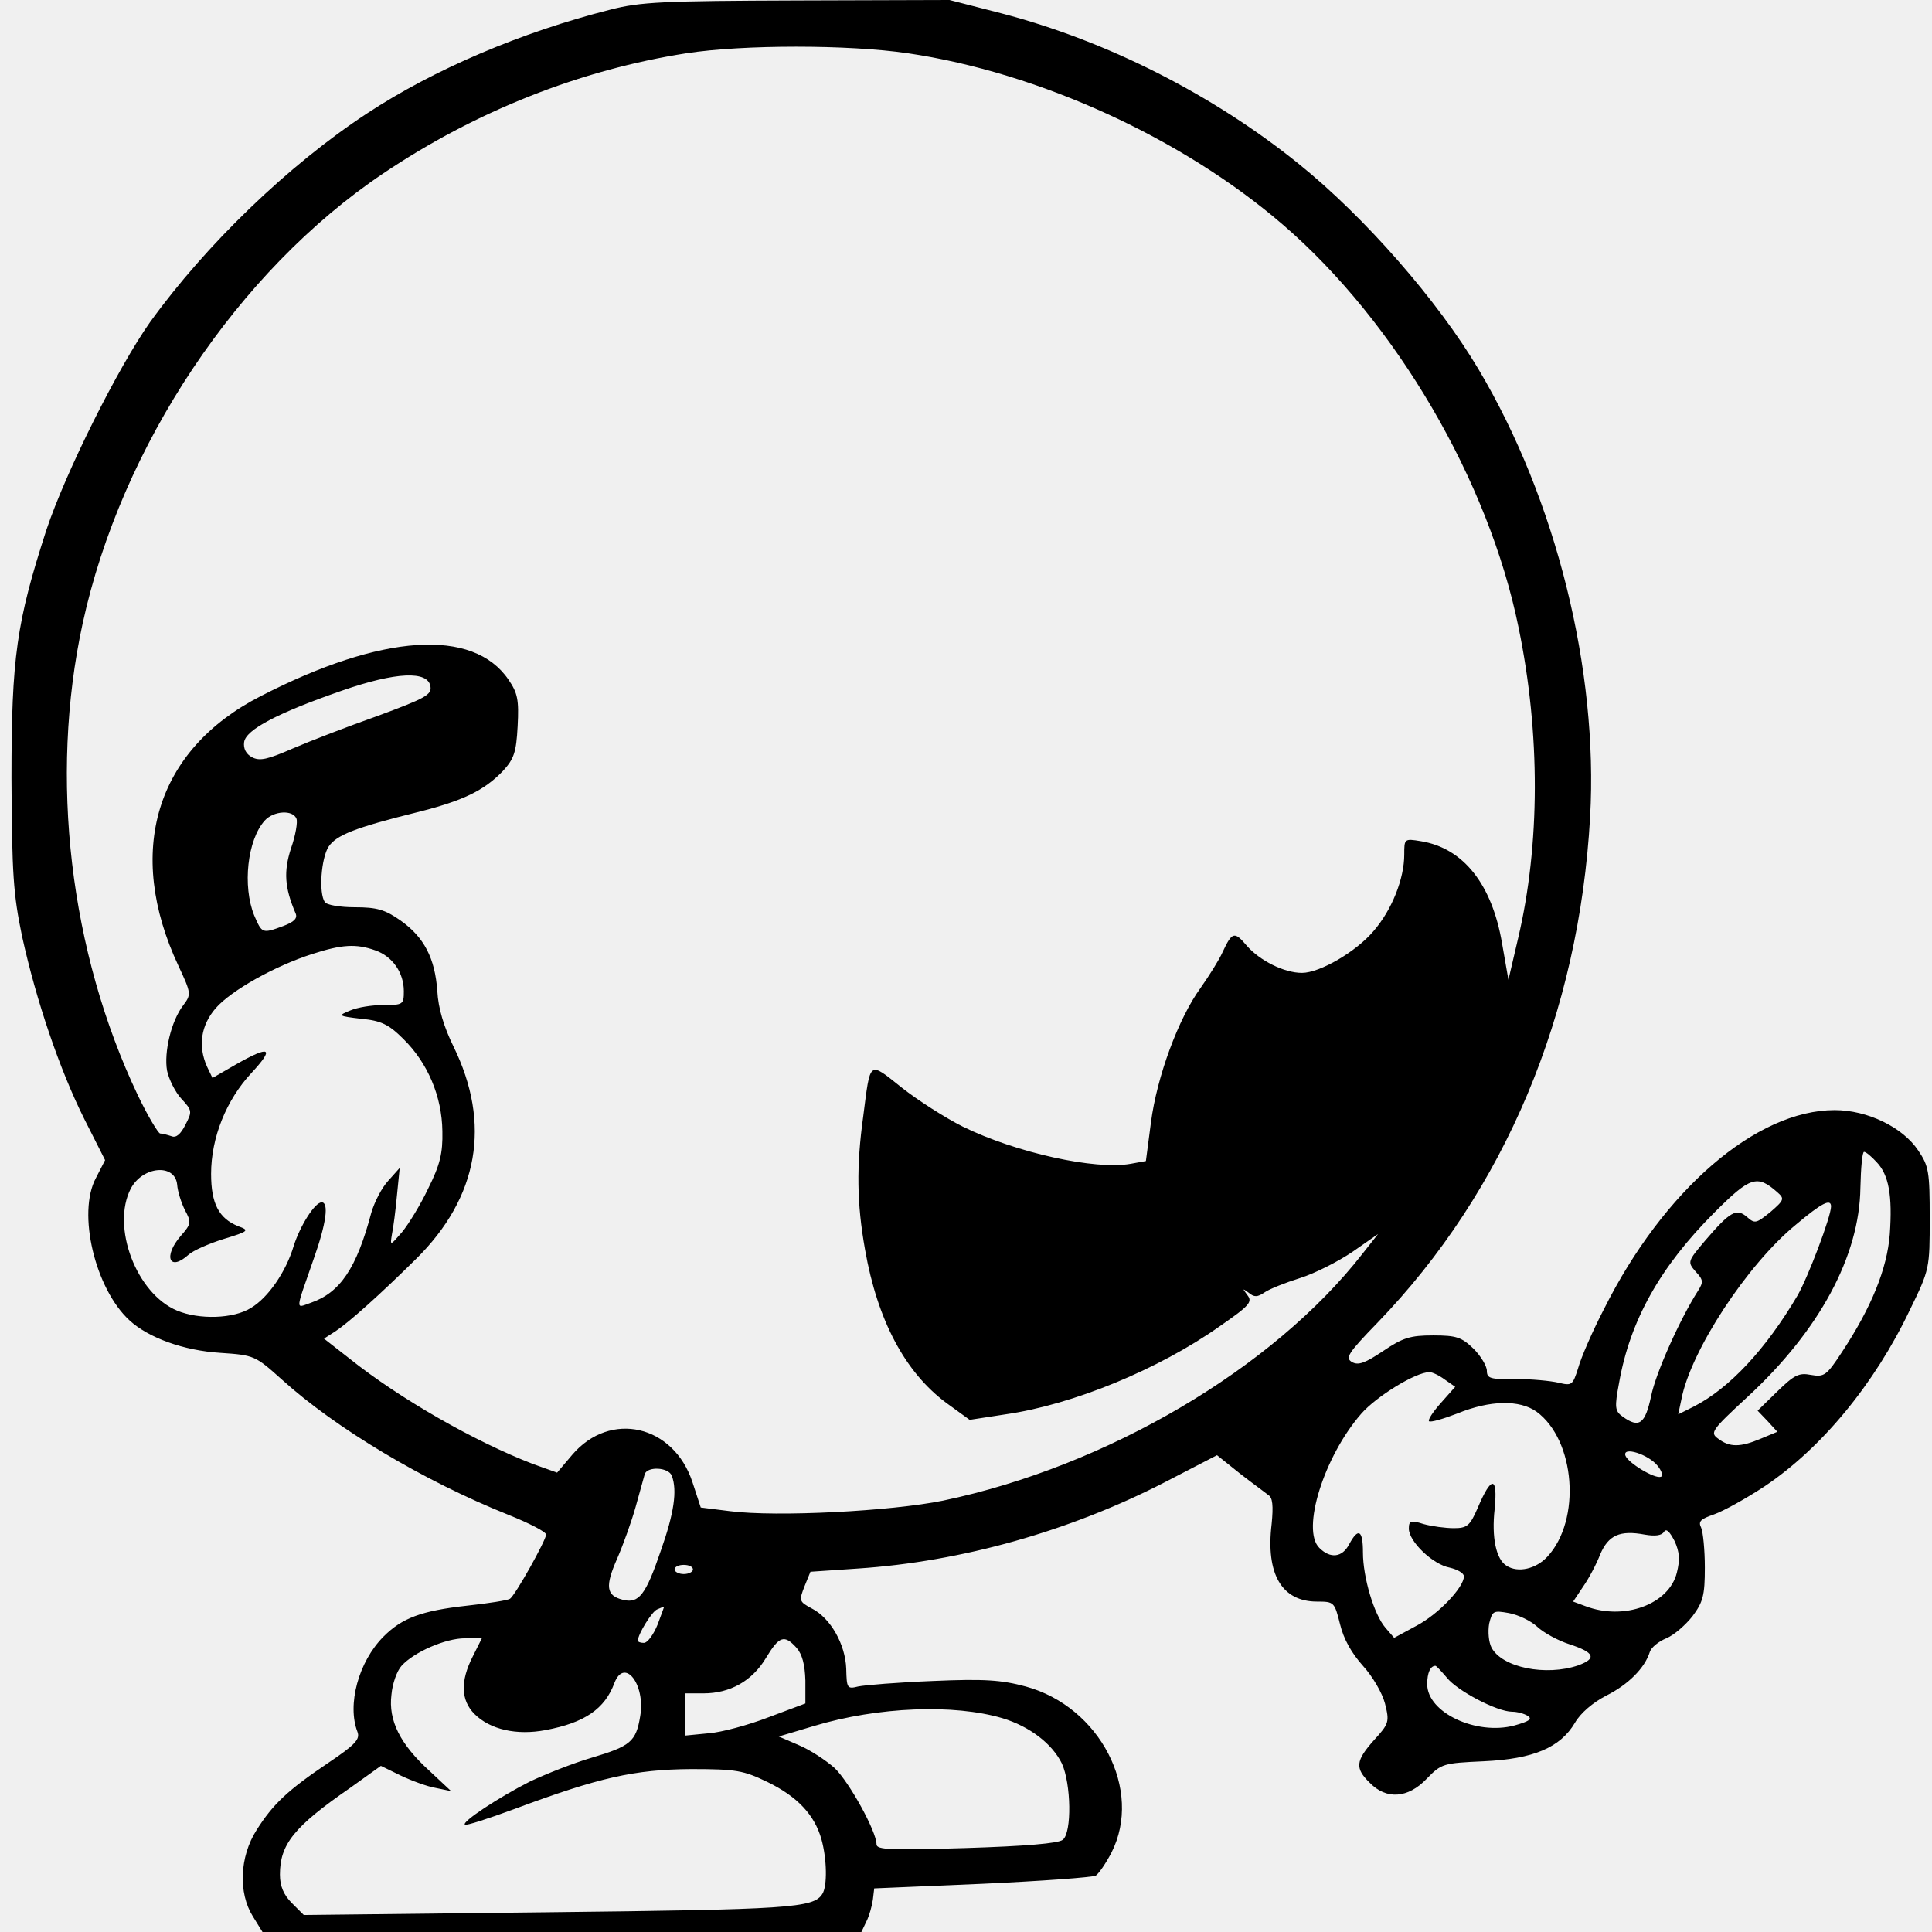
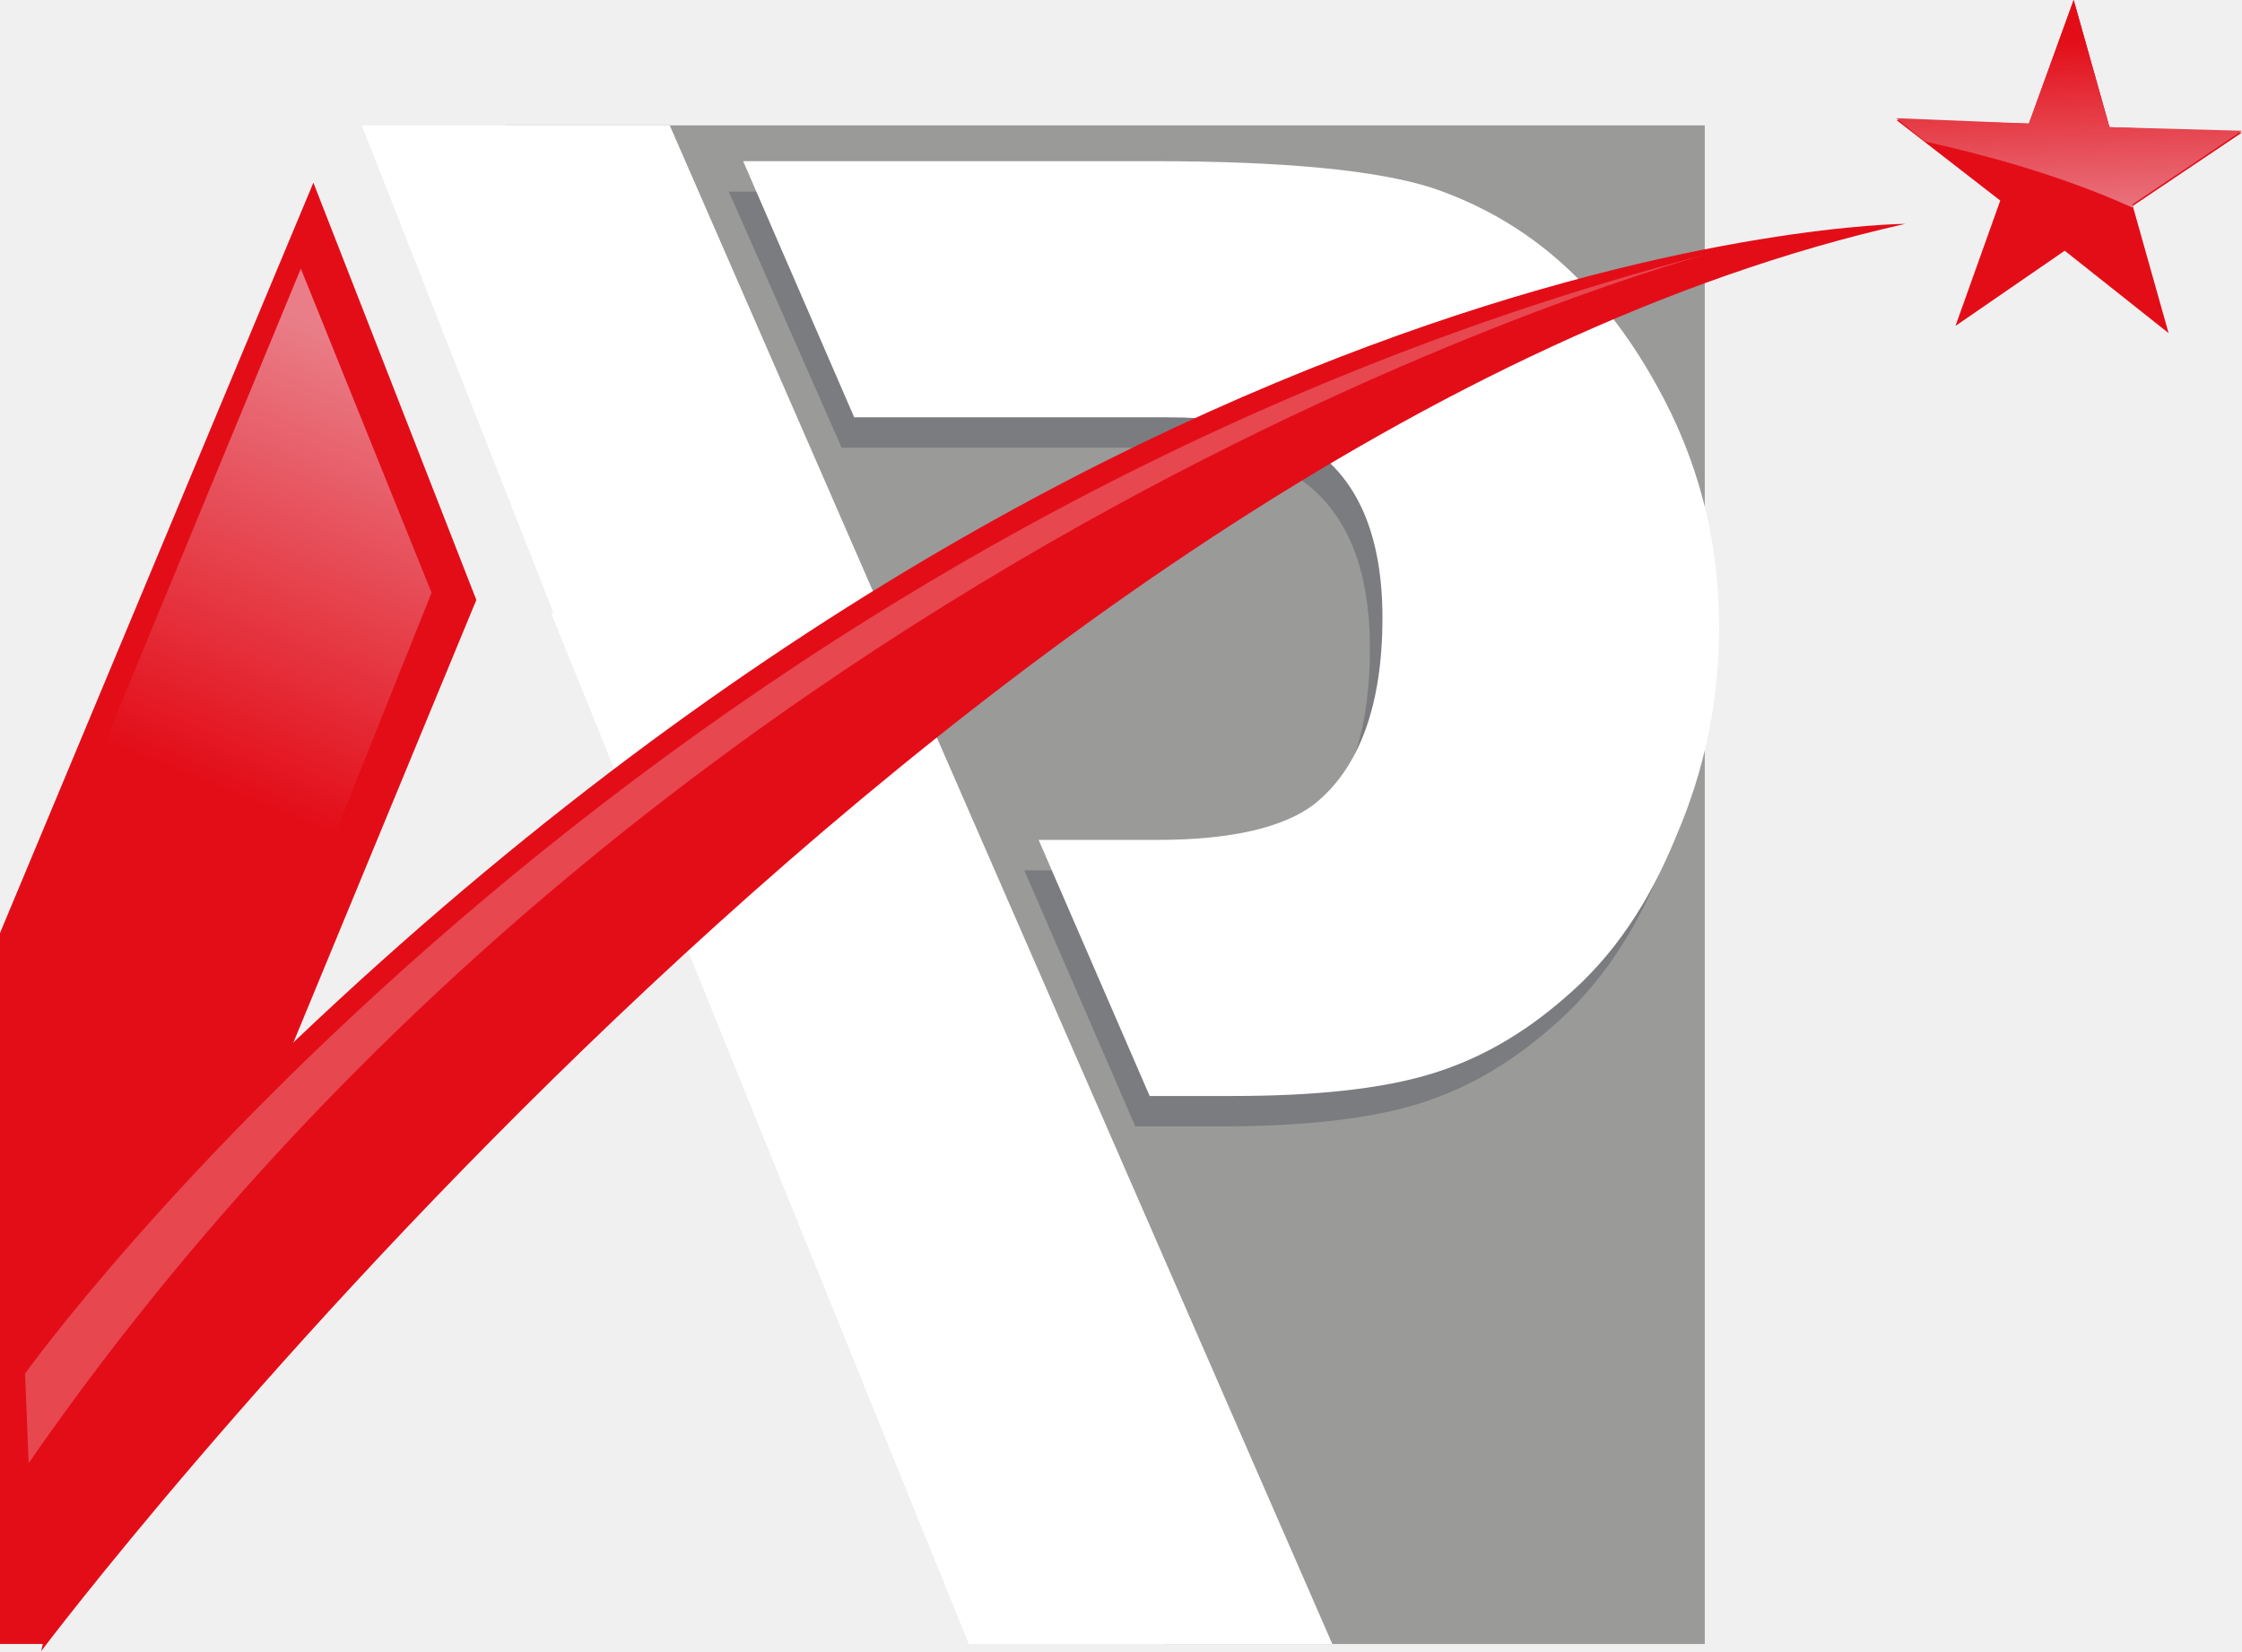
- <svg xmlns="http://www.w3.org/2000/svg" version="1.0" width="421pt" height="421pt" viewBox="0 0 421 421" preserveAspectRatio="xMidYMid meet">
-   <g transform="translate(0,421) scale(0.1,-0.1)" fill="#000000" stroke="none">
-     <path d="M1330 4189 c-194 -49 -384 -130 -530 -226 -172 -113 -351 -286 -473 -455 -70 -99 -184 -327 -226 -453 -65 -201 -76 -277 -76 -540 1 -211 4 -253 23 -345 31 -141 82 -291 136 -399 l45 -89 -20 -39 c-41 -76 -2 -241 73 -310 41 -38 118 -66 198 -71 74 -5 76 -6 134 -58 117 -106 309 -221 494 -295 45 -18 82 -37 82 -43 0 -12 -68 -134 -79 -140 -4 -3 -47 -10 -94 -15 -99 -11 -141 -27 -181 -67 -55 -55 -80 -149 -57 -208 6 -16 -5 -28 -63 -67 -89 -60 -121 -90 -157 -147 -37 -58 -40 -137 -8 -188 l21 -34 652 0 653 0 11 23 c6 12 12 33 14 47 l3 25 235 10 c129 6 241 14 248 18 7 5 22 27 34 50 69 136 -25 318 -187 362 -52 14 -89 17 -202 12 -76 -3 -149 -9 -163 -12 -24 -6 -25 -4 -26 39 -2 53 -34 110 -75 131 -28 15 -28 17 -16 48 l13 32 103 7 c227 15 463 82 669 188 l114 59 50 -40 c27 -21 56 -42 62 -47 9 -5 11 -23 7 -63 -13 -109 22 -169 99 -169 37 0 38 -1 50 -49 8 -33 25 -63 50 -91 21 -23 42 -59 48 -82 10 -40 9 -44 -24 -80 -40 -45 -42 -61 -9 -93 36 -37 83 -34 124 9 32 33 36 34 124 38 109 5 167 30 199 84 12 21 39 44 68 59 48 24 84 60 95 95 3 10 19 23 36 30 17 7 42 29 57 48 23 31 27 45 27 106 0 39 -4 78 -8 87 -7 14 -1 19 28 29 20 7 69 34 110 61 124 83 240 223 317 385 43 88 43 90 43 200 0 101 -2 113 -25 147 -34 51 -111 88 -182 88 -171 0 -373 -174 -503 -434 -25 -48 -50 -106 -56 -128 -12 -38 -14 -39 -43 -32 -17 4 -59 8 -93 8 -55 -1 -63 1 -63 18 0 10 -13 32 -29 48 -26 25 -37 29 -88 29 -50 0 -66 -5 -109 -34 -39 -26 -54 -32 -68 -24 -15 9 -9 19 56 86 277 287 439 672 463 1102 18 320 -74 691 -243 975 -89 150 -248 332 -392 448 -187 151 -418 268 -648 328 l-113 29 -332 -1 c-292 -1 -341 -3 -407 -20z m648 -95 c286 -42 599 -185 818 -374 246 -212 448 -558 513 -877 48 -232 47 -475 -1 -678 l-21 -90 -14 80 c-22 128 -84 207 -177 222 -36 6 -36 5 -36 -29 0 -53 -27 -121 -67 -167 -38 -45 -117 -91 -156 -91 -39 0 -92 27 -120 59 -27 32 -32 31 -53 -14 -7 -16 -29 -51 -48 -78 -48 -66 -95 -193 -108 -293 l-11 -84 -33 -6 c-77 -14 -250 24 -366 81 -38 19 -99 58 -133 85 -73 58 -68 61 -84 -63 -15 -108 -14 -189 4 -290 27 -154 87 -267 177 -334 l51 -37 78 12 c147 21 334 98 467 192 65 45 72 53 60 68 -11 15 -11 15 3 5 12 -10 19 -10 35 1 10 7 45 21 77 31 32 10 83 36 114 57 l56 39 -34 -43 c-195 -250 -556 -463 -914 -538 -113 -23 -362 -36 -464 -23 l-64 8 -18 55 c-41 125 -179 157 -262 60 l-33 -39 -53 19 c-127 49 -290 142 -400 230 l-55 43 25 16 c30 20 96 79 175 157 137 135 165 295 82 464 -21 43 -33 83 -35 120 -5 72 -29 118 -80 154 -34 24 -52 29 -100 29 -32 0 -61 5 -65 11 -14 20 -8 96 8 121 17 25 56 41 193 75 100 25 145 47 186 89 25 27 30 41 33 99 3 57 0 72 -20 101 -77 113 -276 100 -540 -36 -229 -117 -296 -339 -179 -588 28 -60 28 -62 10 -86 -26 -34 -42 -102 -35 -142 4 -19 18 -47 31 -61 24 -26 24 -28 9 -57 -10 -20 -20 -29 -30 -25 -9 3 -20 6 -25 6 -4 0 -27 38 -49 84 -148 312 -193 691 -120 1027 84 387 338 768 655 981 202 136 430 226 661 262 123 19 353 19 482 0z m-1040 -1380 c3 -18 -12 -26 -115 -64 -65 -23 -148 -55 -185 -71 -55 -24 -72 -28 -89 -19 -13 7 -19 19 -17 33 4 27 72 63 213 112 118 41 188 44 193 9z m-292 -288 c3 -7 -2 -37 -12 -65 -16 -50 -14 -85 10 -141 5 -11 -3 -19 -27 -28 -46 -17 -46 -16 -63 23 -26 64 -15 165 23 207 19 21 61 24 69 4z m172 -287 c37 -13 62 -48 62 -89 0 -29 -2 -30 -44 -30 -25 0 -57 -5 -73 -12 -27 -11 -27 -12 24 -18 43 -4 60 -12 92 -44 53 -52 84 -125 85 -201 1 -48 -5 -73 -31 -125 -17 -36 -43 -78 -57 -95 -26 -30 -26 -30 -22 -5 3 14 8 52 11 85 l6 60 -25 -28 c-14 -15 -30 -46 -37 -70 -32 -121 -68 -174 -132 -196 -34 -12 -34 -21 7 97 27 76 33 122 17 122 -15 0 -47 -51 -61 -95 -17 -57 -56 -113 -93 -135 -38 -24 -113 -26 -161 -6 -89 37 -144 183 -101 266 26 49 96 55 101 9 1 -15 9 -40 17 -56 14 -26 14 -30 -9 -56 -39 -45 -25 -79 17 -41 10 9 44 24 76 34 56 17 57 19 32 28 -42 17 -59 49 -59 114 0 79 33 161 88 220 51 55 41 61 -33 19 l-52 -30 -12 25 c-20 45 -13 90 19 127 34 39 129 92 210 118 65 21 96 23 138 8z m3271 -461 c27 -28 35 -73 29 -158 -6 -75 -40 -159 -104 -256 -34 -52 -39 -55 -68 -50 -26 5 -36 0 -73 -36 l-43 -42 22 -23 21 -23 -36 -15 c-45 -19 -68 -19 -93 0 -18 13 -15 18 64 91 157 145 244 307 246 456 1 43 4 78 8 78 4 0 16 -10 27 -22z m-216 -66 c16 -14 15 -17 -15 -43 -31 -25 -34 -26 -51 -11 -23 20 -37 12 -91 -51 -39 -46 -39 -47 -21 -68 17 -18 17 -23 5 -42 -39 -61 -92 -179 -102 -229 -13 -61 -26 -71 -62 -45 -17 12 -18 20 -8 73 24 137 90 254 208 372 78 78 93 83 137 44z m117 -31 c0 -22 -50 -154 -73 -194 -69 -117 -148 -202 -226 -242 l-34 -17 7 33 c20 105 143 293 249 380 57 48 77 58 77 40z m-842 -377 l23 -16 -31 -35 c-17 -19 -29 -37 -26 -40 3 -3 31 5 62 17 71 29 135 30 172 4 85 -62 98 -236 24 -316 -25 -27 -64 -36 -89 -20 -23 14 -33 62 -26 124 7 72 -7 73 -37 2 -17 -39 -23 -44 -52 -44 -18 0 -48 4 -66 9 -28 9 -32 7 -32 -10 0 -28 52 -78 89 -85 17 -4 31 -12 31 -19 0 -24 -56 -83 -104 -108 l-48 -26 -19 22 c-25 29 -49 110 -49 164 0 49 -10 55 -30 18 -15 -29 -41 -32 -65 -8 -40 39 10 199 91 292 33 38 119 91 149 91 6 0 21 -7 33 -16z m464 -188 c9 -11 13 -23 7 -24 -13 -5 -71 30 -77 46 -7 21 50 3 70 -22z m-2148 -22 c12 -32 5 -81 -24 -163 -33 -97 -48 -116 -83 -107 -36 9 -39 29 -12 90 13 30 31 80 40 112 9 33 18 65 20 72 6 17 52 15 59 -4z m2190 -211 c-17 -69 -115 -105 -199 -73 l-27 10 22 33 c12 17 29 49 37 70 18 42 43 53 97 43 23 -4 37 -2 42 6 5 8 12 1 23 -20 11 -24 12 -41 5 -69z m-2144 7 c0 -5 -9 -10 -20 -10 -11 0 -20 5 -20 10 0 6 9 10 20 10 11 0 20 -4 20 -10z m-77 -120 c-9 -22 -22 -40 -30 -40 -7 0 -13 2 -13 5 0 14 31 64 42 68 7 3 14 6 15 6 1 1 -6 -17 -14 -39z m1917 -5 c14 -13 45 -30 70 -38 55 -18 60 -31 19 -46 -70 -24 -166 -5 -189 39 -6 12 -8 34 -5 52 7 28 9 29 43 23 21 -4 48 -17 62 -30z m-2320 -65 c-27 -53 -26 -95 4 -125 34 -34 92 -47 155 -35 85 16 129 46 150 103 22 56 68 -4 56 -73 -9 -55 -21 -65 -105 -90 -41 -12 -101 -36 -135 -52 -69 -35 -149 -88 -142 -94 2 -3 51 13 108 34 185 69 262 86 384 87 100 0 115 -3 167 -28 66 -32 103 -72 118 -125 12 -43 13 -102 2 -119 -19 -31 -73 -34 -598 -40 l-532 -6 -26 26 c-18 18 -26 37 -26 62 0 66 30 104 153 189 l67 48 43 -21 c23 -11 58 -24 76 -27 l34 -7 -47 44 c-64 58 -90 110 -83 166 2 24 12 52 22 63 27 30 96 60 138 60 l37 0 -20 -40z m706 19 c12 -14 18 -36 19 -71 l0 -50 -80 -30 c-44 -17 -103 -33 -131 -35 l-51 -5 0 46 0 46 40 0 c58 0 106 27 136 77 29 48 40 52 67 22z m1417 -65 c22 -28 109 -74 142 -74 11 0 26 -4 34 -9 11 -7 3 -12 -29 -21 -83 -22 -190 28 -190 90 0 25 7 40 18 40 2 0 13 -12 25 -26z m-969 -88 c60 -18 109 -56 130 -99 20 -44 22 -150 2 -166 -9 -8 -83 -14 -210 -18 -165 -5 -196 -4 -196 8 0 28 -59 135 -91 166 -19 17 -54 40 -78 50 l-44 19 77 23 c140 42 305 48 410 17z" />
+ <svg xmlns="http://www.w3.org/2000/svg" version="1.1" id="Layer_1" x="0px" y="0px" viewBox="0 0 125.2 92.2" style="enable-background:new 0 0 125.2 92.2;" xml:space="preserve">
+   <style type="text/css">
+ 	.st0{display:none;fill:#010202;}
+ 	.st1{fill:#9A9A99;}
+ 	.st2{opacity:0.27;}
+ 	.st3{fill:#272D37;}
+ 	.st4{fill:#FFFFFF;}
+ 	.st5{fill:#E30D18;}
+ 	.st6{fill:url(#SVGID_1_);}
+ 	.st7{opacity:0.25;fill:#F5F5F5;}
+ 	.st8{fill:url(#SVGID_00000099640756650396482830000018029881791907365566_);}
+ </style>
+   <text transform="matrix(1 0 0 1 -2.8701 139.6152)" style="display:none;fill:#9A9A99; font-family:'HandelGothicBT-Regular'; font-size:13.301px; letter-spacing:1;">Web Hosting</text>
+   <g>
+     <rect y="7" class="st0" width="95.2" height="84.8" />
+     <polygon class="st1" points="65,91.8 95.2,91.8 95.2,7 28.2,7  " />
+     <g class="st2">
+       <path class="st3" d="M91.8,23.2c-3.1-5.6-7.2-9.2-12.5-11c-3.2-1-8.4-1.5-15.7-1.5H40.7L47,25h17.3c2.9,0,5.1,0.3,6.5,0.8    c3.8,1.5,5.7,5,5.7,10.4c0,4.9-1.3,8.4-3.8,10.4c-1.7,1.3-4.6,2-8.8,2h-6.7l6.2,14.3h4.6c4.7,0,8.3-0.4,11-1.2    c2.7-0.8,5.2-2.2,7.6-4.3c2.7-2.3,4.7-5.3,6.2-9c1.5-3.6,2.2-7.5,2.2-11.6C95.2,31.8,94,27.3,91.8,23.2z" />
+     </g>
+     <g>
+       <path class="st4" d="M92.5,21.5c-3.1-5.6-7.2-9.2-12.5-11C76.9,9.5,71.7,9,64.4,9H41.5l6.2,14.3h17.3c2.9,0,5.1,0.3,6.5,0.8    c3.8,1.5,5.7,5,5.7,10.4c0,4.9-1.3,8.4-3.8,10.4c-1.7,1.3-4.6,2-8.8,2H58l6.2,14.3h4.6c4.7,0,8.3-0.4,11-1.2    c2.7-0.8,5.2-2.2,7.6-4.3c2.7-2.3,4.7-5.3,6.2-9C95.2,43,96,39.1,96,35C96,30.1,94.8,25.6,92.5,21.5z" />
+     </g>
+     <polygon class="st5" points="121.1,18.6 115.3,14 109.2,18.2 111.7,11.2 105.9,6.7 113.3,6.9 115.8,0 117.8,7.1 125.2,7.4    119.1,11.5  " />
+     <polygon class="st5" points="17.5,10.2 0,52.1 0,91.8 2.5,91.8 26.6,33.5  " />
+     <polygon class="st4" points="37.4,7 20.2,7 30.9,34.2 30.8,34.3 54.1,91.8 74.4,91.8  " />
+     <path class="st5" d="M2.3,92.2c0,0,51-67.8,104.1-79.7c0,0-47.1,0.2-98.2,53.9" />
+     <linearGradient id="SVGID_1_" gradientUnits="userSpaceOnUse" x1="24.156" y1="14.782" x2="12.305" y2="44.068">
+       <stop offset="0.176" style="stop-color:#E97E88" />
+       <stop offset="1" style="stop-color:#E30D18" />
+     </linearGradient>
+     <polygon class="st6" points="16.8,15 24.1,33.1 1.7,89 1.5,52  " />
+     <path class="st7" d="M1.4,76.7c0,0,33.4-46.7,93.9-62.5c0,0-57.6,15.4-93.7,67.5" />
+     <linearGradient id="SVGID_00000008833989596851336800000000420972348469056386_" gradientUnits="userSpaceOnUse" x1="115.757" y1="12.774" x2="115.388" y2="2.247">
+       <stop offset="0" style="stop-color:#E97E88" />
+       <stop offset="1" style="stop-color:#E30D18" />
+     </linearGradient>
+     <path style="fill:url(#SVGID_00000008833989596851336800000000420972348469056386_);" d="M117.8,7.1l-2-7.1l-2.5,6.9l-7.4-0.3   l1.6,1.3c3.1,0.7,7.4,1.8,11.6,3.7l0-0.2l6.1-4.1L117.8,7.1z" />
  </g>
+   <g style="display:none;">
+ </g>
</svg>
